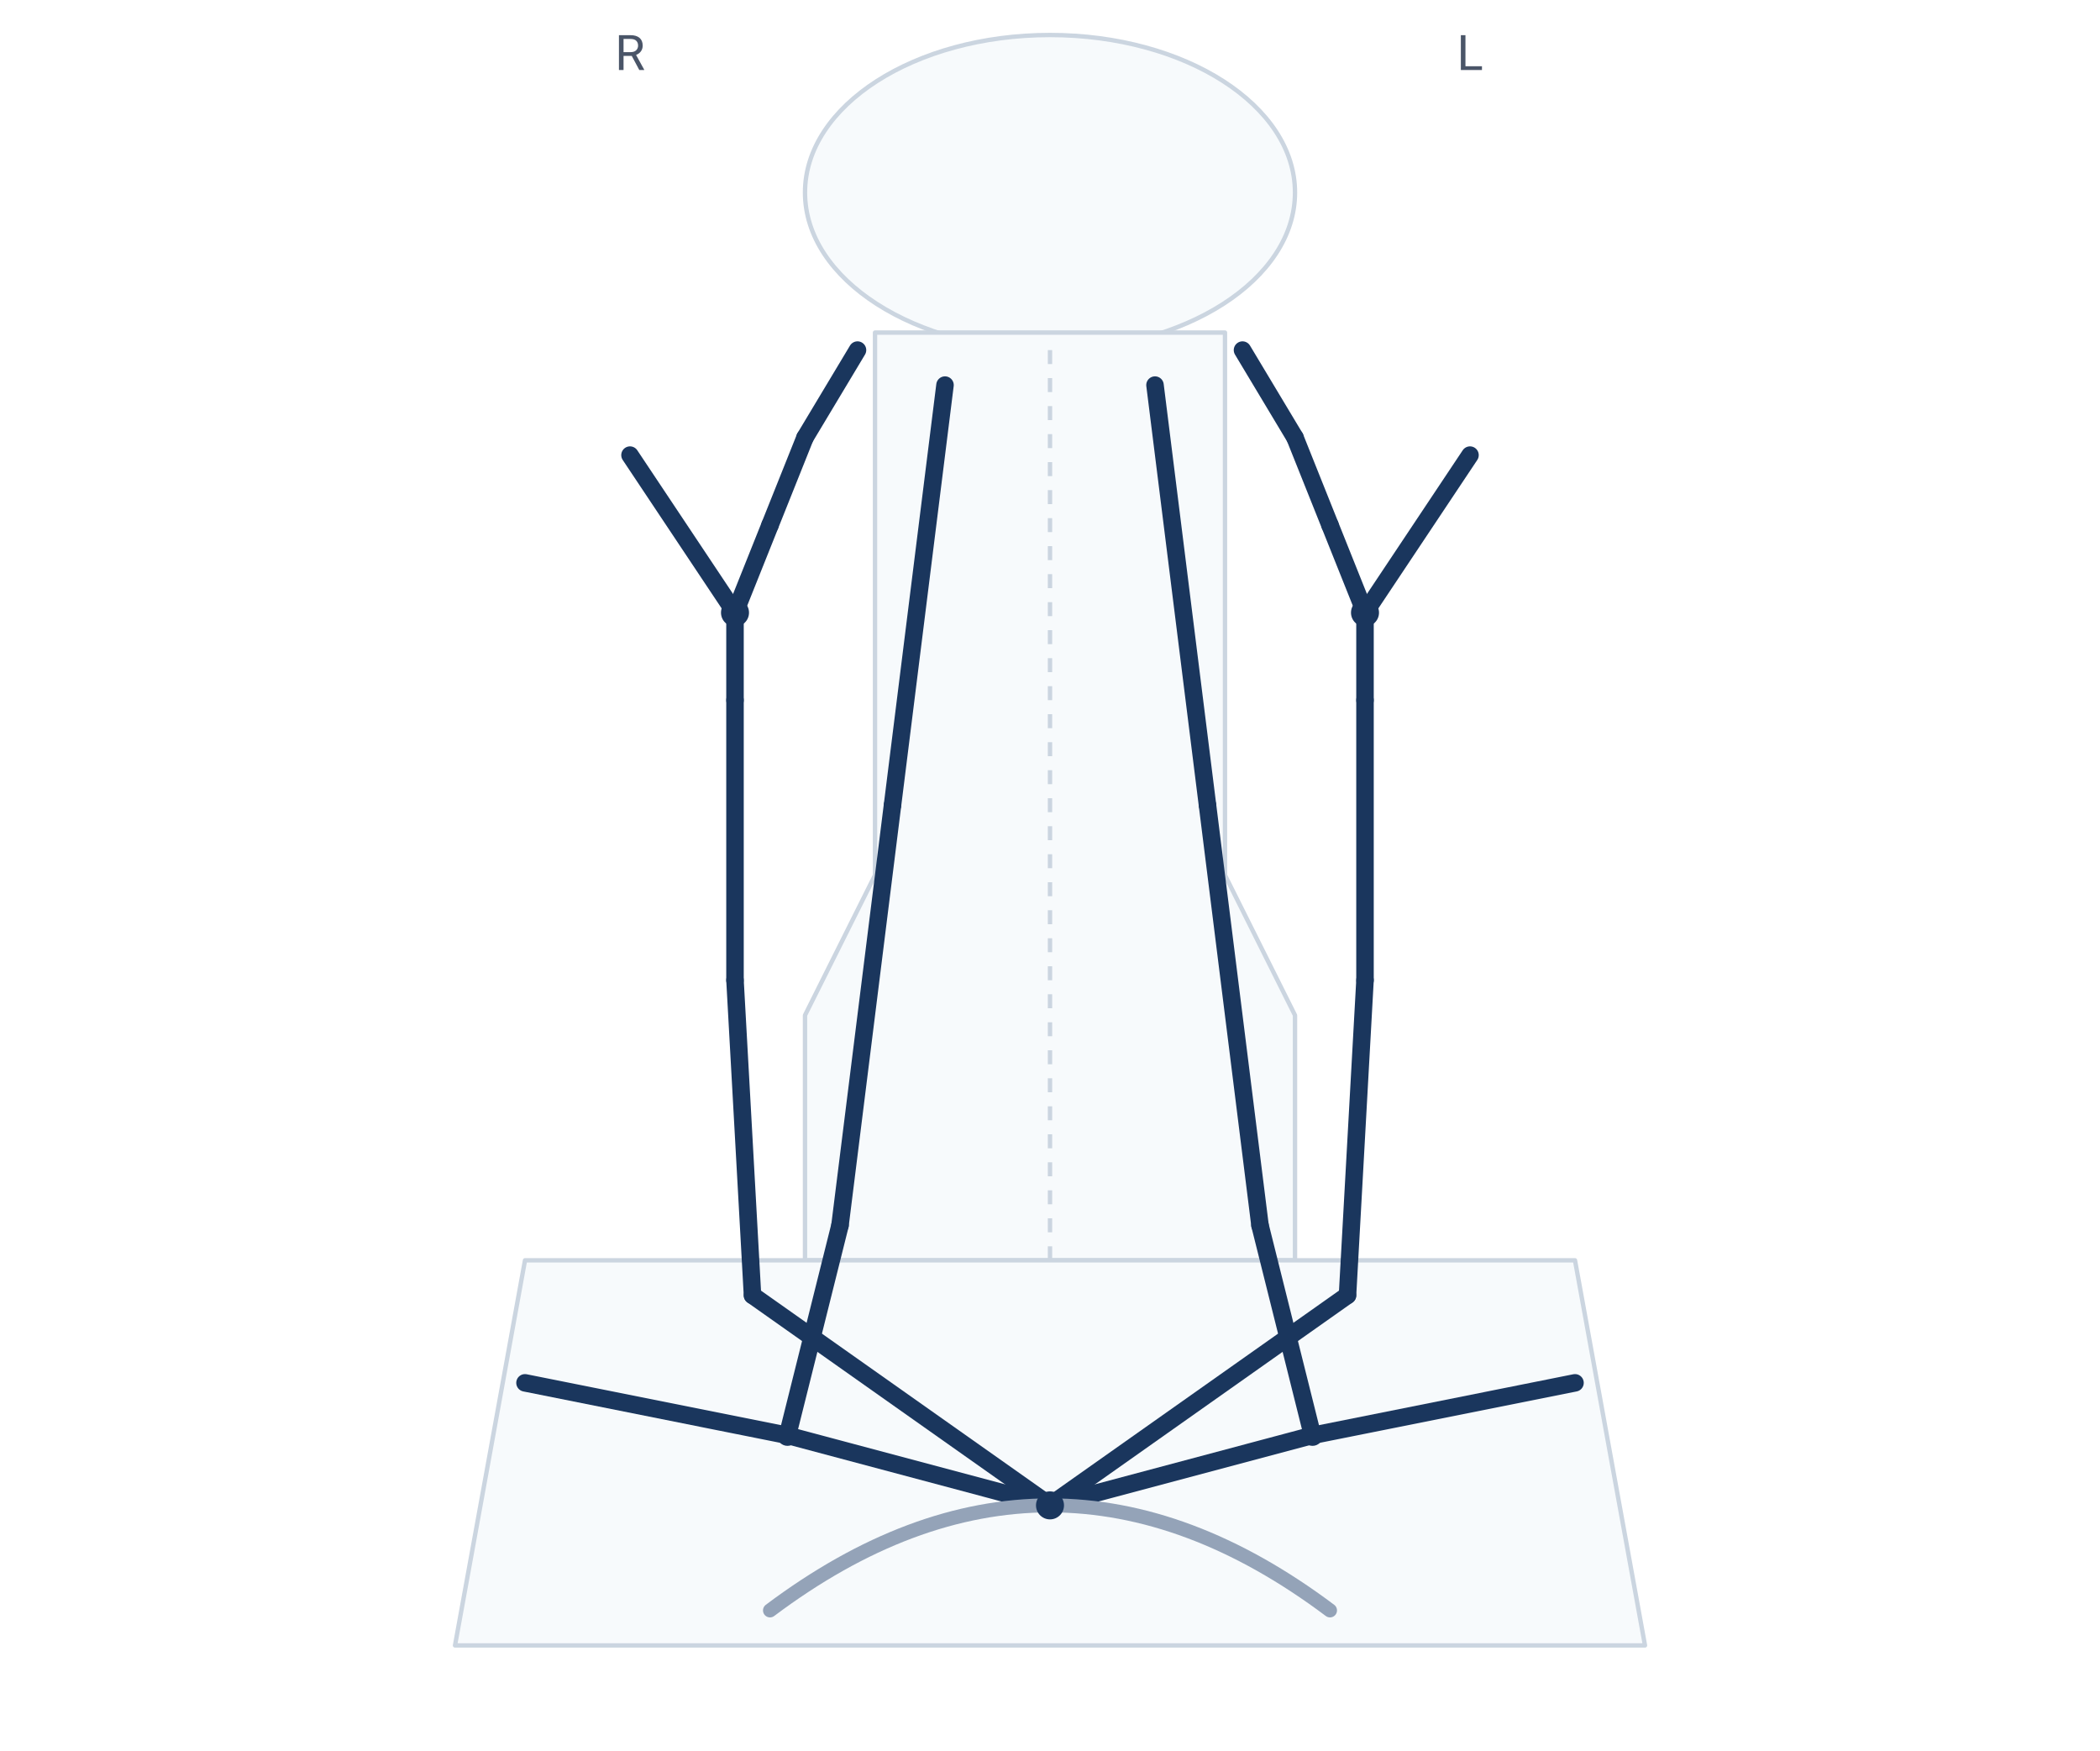
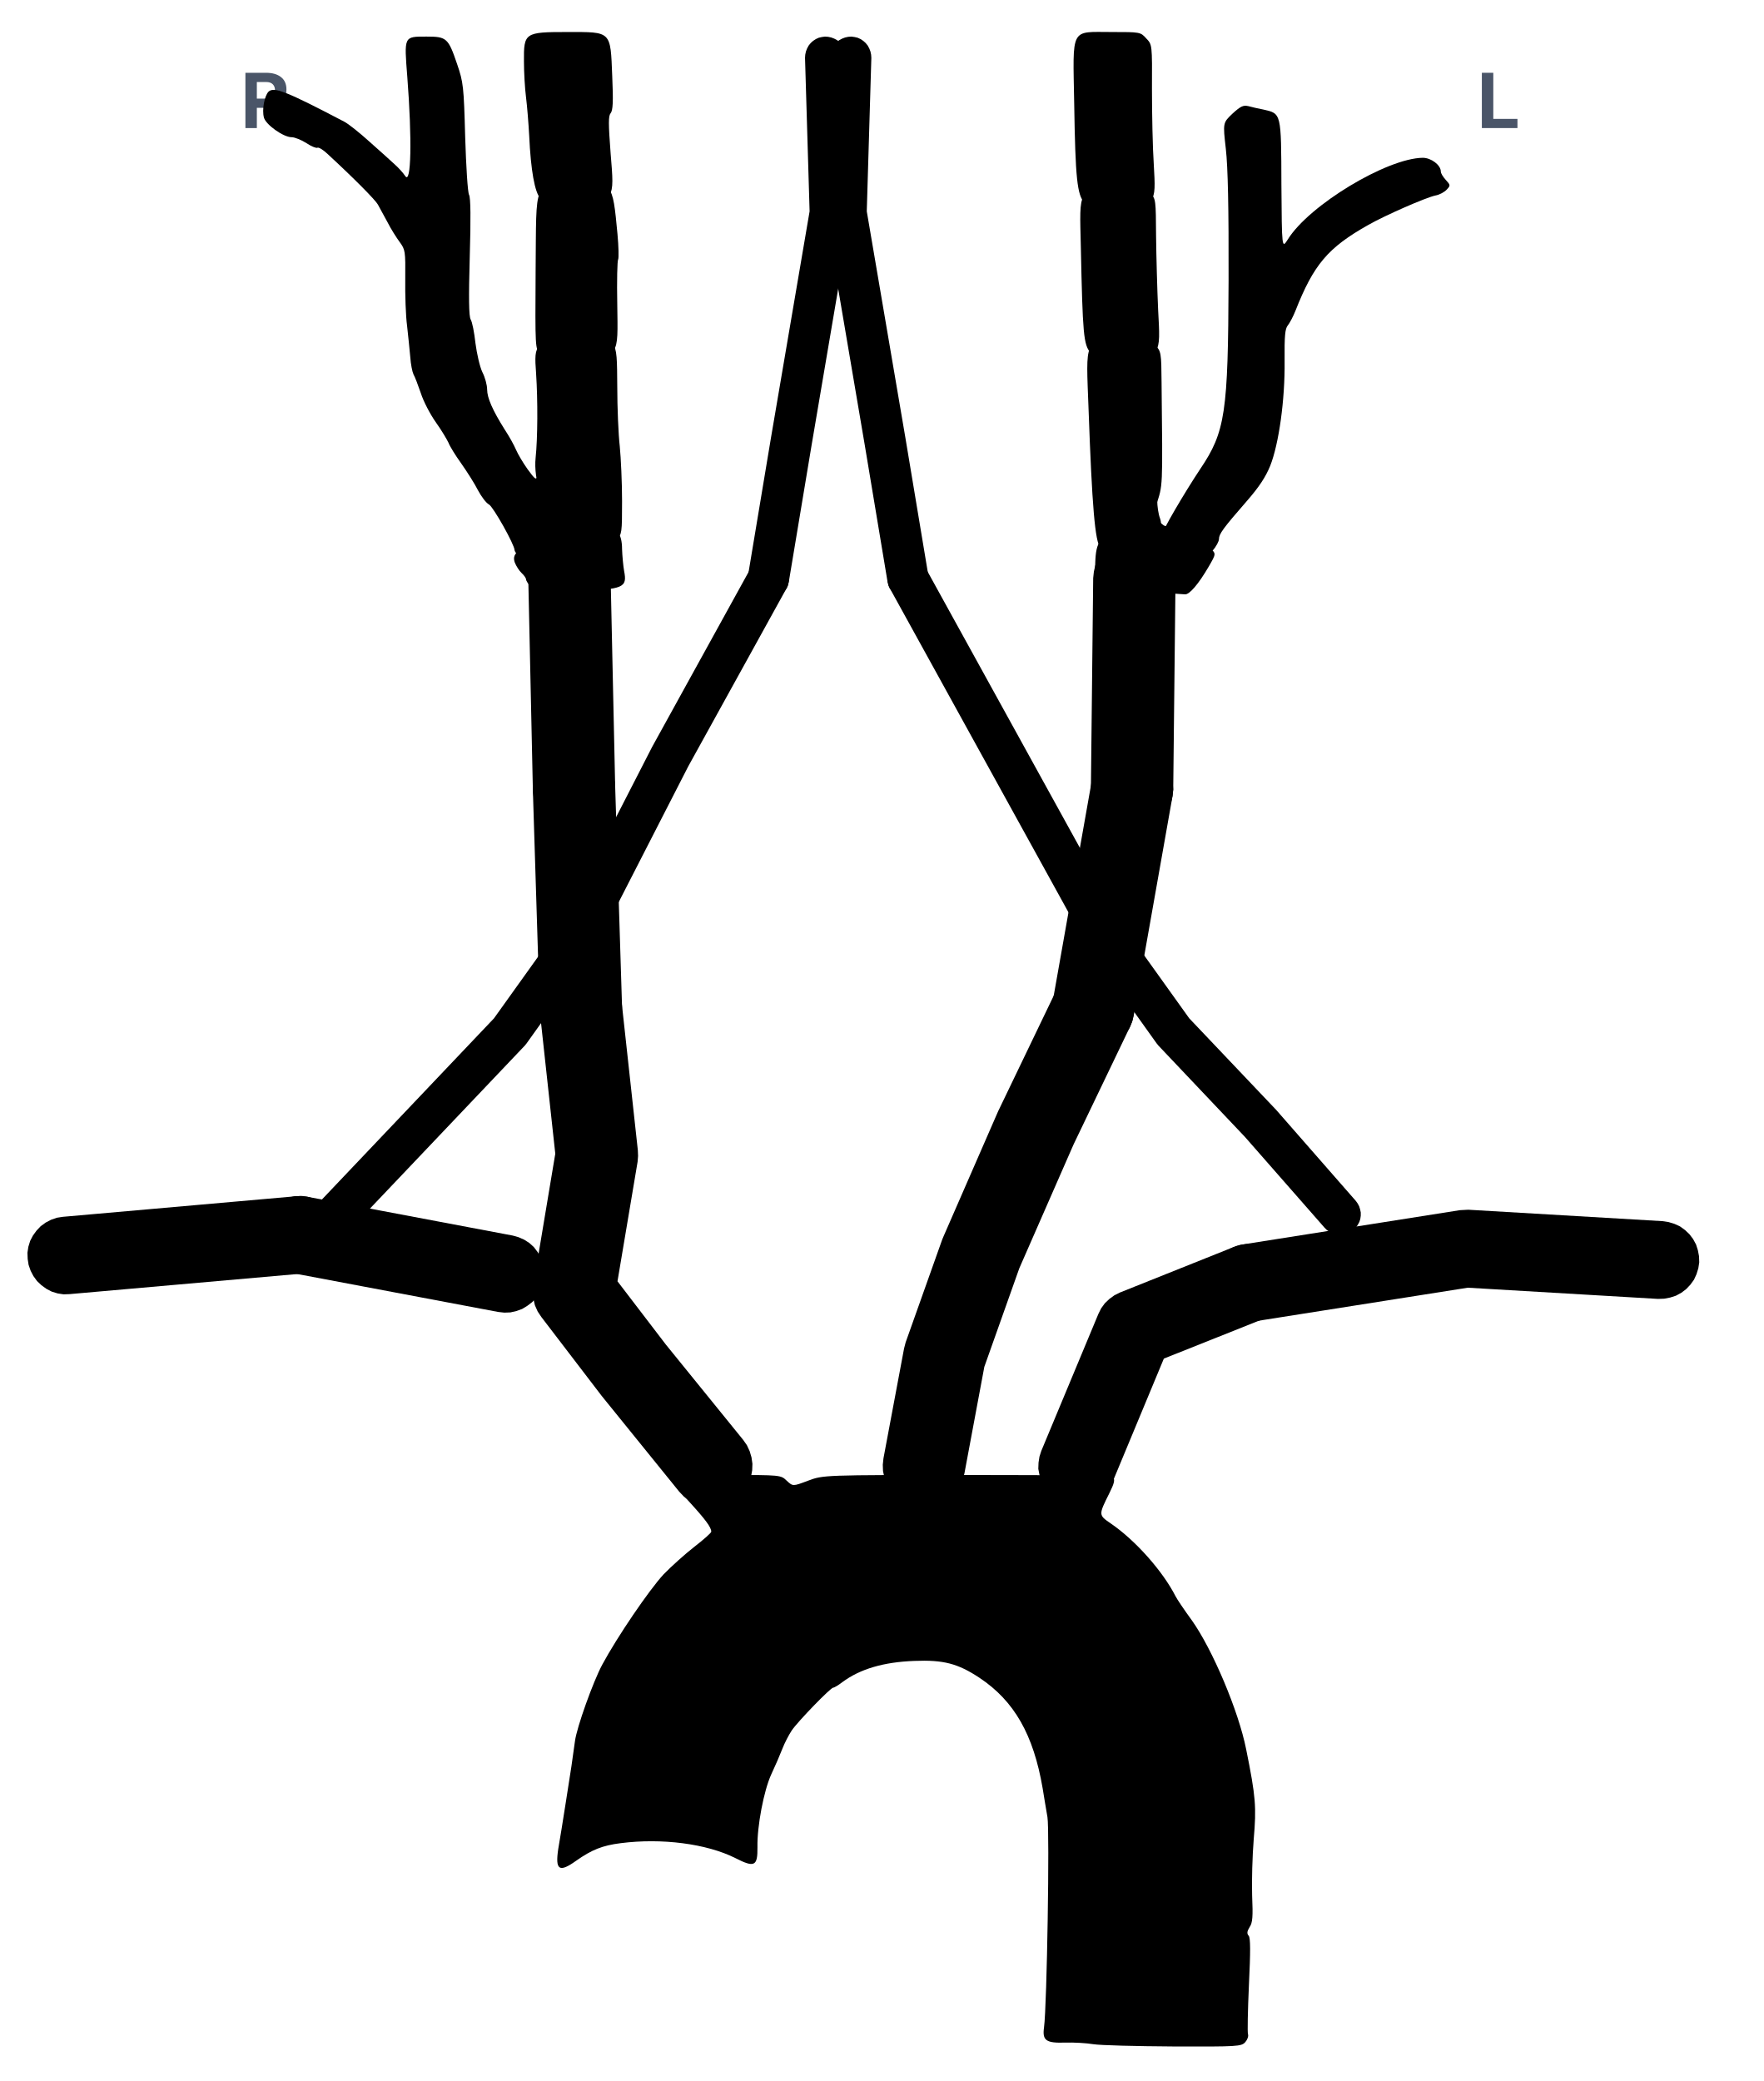
- <svg xmlns="http://www.w3.org/2000/svg" viewBox="0 0 600 500" role="img" aria-labelledby="title-neck-carotid">
-   <g id="silhouette" fill="#f7fafc" stroke="#cbd5e0" stroke-width="1.25" stroke-linejoin="round">
-     <ellipse cx="300" cy="55" rx="70" ry="45" />
-     <path d="M 250,95 L 250,250 Q 240,270 230,290 L 230,360 L 370,360 L 370,290 Q 360,270 350,250 L 350,95 Z" />
-     <path d="M 150,360 L 450,360 L 470,470 L 130,470 Z" />
+ <svg xmlns="http://www.w3.org/2000/svg" viewBox="0 0 771 910" role="img" aria-labelledby="title-neck-carotid">
+   <g id="silhouette" stroke="transparent" />
+   <g id="pelvis-hint" stroke="transparent" />
+   <g id="side-labels" font-family="system-ui, -apple-system, Segoe UI, Roboto, sans-serif" font-size="34" font-weight="600" fill="#4a5568" text-anchor="middle">
+     <text x="116" y="56">R</text>
+     <text x="655" y="56">L</text>
  </g>
-   <g id="pelvis-hint" fill="none" stroke="#cbd5e0" stroke-width="1.25" stroke-linejoin="round">
-     <path d="M 300,100 L 300,360" stroke-dasharray="4 4" />
-   </g>
-   <g id="side-labels" font-family="system-ui, -apple-system, Segoe UI, Roboto, sans-serif" font-size="14" fill="#4a5568" text-anchor="middle">
-     <text x="180" y="20">R</text>
-     <text x="420" y="20">L</text>
-   </g>
-   <g id="segments" fill="none" stroke="#1a365d" stroke-width="5" stroke-linecap="round" stroke-linejoin="round">
-     <path id="subclav-prox-right" d="M 300,430 L 225,410" data-label="Subclavian artery — proximal (right)" />
-     <path id="subclav-dist-right" d="M 225,410 L 150,395" data-label="Subclavian artery — distal (right)" />
-     <path id="vert-v1-right" d="M 225,410 L 240,350" data-label="Vertebral artery V1 (right)" />
-     <path id="vert-v2-right" d="M 240,350 L 255,230" data-label="Vertebral artery V2 (right)" />
-     <path id="vert-v3-right" d="M 255,230 L 270,110" data-label="Vertebral artery V3 (right)" />
-     <path id="cca-prox-right" d="M 300,430 L 215,370" data-label="Common carotid artery — proximal (right)" />
-     <path id="cca-mid-right" d="M 215,370 L 210,280" data-label="Common carotid artery — mid (right)" />
-     <path id="cca-dist-right" d="M 210,280 L 210,200" data-label="Common carotid artery — distal (right)" />
-     <path id="bulb-right" d="M 210,200 L 210,175" data-label="Carotid bulb (right)" />
-     <path id="ica-prox-right" d="M 210,175 L 220,150" data-label="Internal carotid artery — proximal (right)" />
-     <path id="ica-mid-right" d="M 220,150 L 230,125" data-label="Internal carotid artery — mid (right)" />
-     <path id="ica-dist-right" d="M 230,125 L 245,100" data-label="Internal carotid artery — distal (right)" />
-     <path id="eca-right" d="M 210,175 L 180,130" data-label="External carotid artery (right)" />
-     <path id="subclav-prox-left" d="M 300,430 L 375,410" data-label="Subclavian artery — proximal (left)" />
-     <path id="subclav-dist-left" d="M 375,410 L 450,395" data-label="Subclavian artery — distal (left)" />
-     <path id="vert-v1-left" d="M 375,410 L 360,350" data-label="Vertebral artery V1 (left)" />
-     <path id="vert-v2-left" d="M 360,350 L 345,230" data-label="Vertebral artery V2 (left)" />
-     <path id="vert-v3-left" d="M 345,230 L 330,110" data-label="Vertebral artery V3 (left)" />
-     <path id="cca-prox-left" d="M 300,430 L 385,370" data-label="Common carotid artery — proximal (left)" />
-     <path id="cca-mid-left" d="M 385,370 L 390,280" data-label="Common carotid artery — mid (left)" />
-     <path id="cca-dist-left" d="M 390,280 L 390,200" data-label="Common carotid artery — distal (left)" />
-     <path id="bulb-left" d="M 390,200 L 390,175" data-label="Carotid bulb (left)" />
-     <path id="ica-prox-left" d="M 390,175 L 380,150" data-label="Internal carotid artery — proximal (left)" />
-     <path id="ica-mid-left" d="M 380,150 L 370,125" data-label="Internal carotid artery — mid (left)" />
-     <path id="ica-dist-left" d="M 370,125 L 355,100" data-label="Internal carotid artery — distal (left)" />
-     <path id="eca-left" d="M 390,175 L 420,130" data-label="External carotid artery (left)" />
-   </g>
-   <g id="aortic-arch" fill="none" stroke="#94a3b8" stroke-width="4" stroke-linecap="round">
-     <path d="M 220,460 Q 300,400 380,460" />
-   </g>
-   <g id="junction-dots" fill="#1a365d" stroke="none">
-     <circle cx="300" cy="430" r="4" />
-     <circle cx="225" cy="410" r="3" />
-     <circle cx="375" cy="410" r="3" />
-     <circle cx="210" cy="175" r="4" />
-     <circle cx="390" cy="175" r="4" />
+   <g id="segments" stroke-linejoin="round" stroke-linecap="round">
+     <path id="aorta" d="M478.0,893.9 C475.0,893.4 469.5,893.1 465.9,893.2 C457.4,893.5 455.7,892.3 456.5,886.6 C457.8,877.0 459.0,800.6 458.0,794.6 C457.4,791.3 456.5,785.6 455.9,782.0 C451.9,758.6 443.5,743.8 428.3,733.7 C418.8,727.4 412.5,725.8 399.8,726.3 C386.4,726.8 376.1,729.8 368.3,735.6 C366.6,736.9 364.8,738.0 364.3,738.0 C363.2,738.0 349.0,752.6 346.2,756.7 C345.0,758.5 343.1,762.1 342.1,764.7 C341.1,767.3 338.9,772.4 337.2,776.0 C334.0,783.0 331.0,798.6 331.2,807.8 C331.3,816.1 329.9,816.8 321.5,812.5 C308.9,806.2 289.3,803.7 271.4,806.0 C263.4,807.0 258.7,808.9 251.9,813.7 C244.5,819.0 242.7,817.8 244.1,808.5 C244.7,805.2 246.2,795.8 247.5,787.5 C249.7,773.6 250.3,769.7 251.4,761.4 C252.2,755.3 259.3,735.5 263.3,728.0 C269.8,715.9 283.8,695.3 290.2,688.4 C293.5,685.0 299.5,679.6 303.6,676.4 C307.6,673.3 311.0,670.3 311.0,669.8 C311.0,667.9 308.6,664.6 301.0,656.3 C295.0,649.7 293.4,647.3 294.2,646.3 C295.0,645.3 300.7,645.0 318.3,645.0 C341.4,645.0 341.4,645.0 344.0,647.5 C346.7,650.0 346.7,650.0 353.3,647.5 C360.0,645.0 360.0,645.0 422.8,645.0 C468.6,645.0 485.9,645.3 486.7,646.1 C487.6,647.0 487.2,648.7 485.1,652.9 C480.3,662.5 480.3,662.5 485.7,666.2 C496.4,673.5 508.4,687.0 514.0,698.0 C514.7,699.4 517.9,704.1 521.1,708.5 C530.2,721.3 541.6,748.3 544.9,765.0 C549.1,785.8 549.4,790.1 548.2,804.2 C547.6,811.5 547.3,822.6 547.5,828.9 C547.9,838.2 547.7,840.8 546.4,842.7 C545.3,844.5 545.1,845.5 546.0,846.5 C546.8,847.5 546.8,853.3 546.1,868.0 C545.6,879.1 545.4,888.8 545.7,889.6 C546.0,890.4 545.4,892.0 544.5,893.0 C542.8,894.9 541.3,895.0 513.1,894.9 C496.8,894.8 481.0,894.4 478.0,893.9 Z" data-label="Aortic arch" />
+     <path id="subclav-prox-right" d="M 134.2,523.3 L 131.5,523.0 L 128.8,523.1 L 126.2,523.7 L 123.7,524.6 L 121.4,526.0 L 119.3,527.6 L 117.5,529.6 L 116.1,531.8 L 115.0,534.3 L 114.3,536.8 L 114.0,539.5 L 114.1,542.2 L 114.7,544.8 L 115.6,547.3 L 117.0,549.6 L 118.6,551.7 L 120.6,553.5 L 122.8,554.9 L 125.3,556.0 L 127.8,556.7 L 217.8,573.7 L 220.5,574.0 L 223.2,573.9 L 225.8,573.3 L 228.3,572.4 L 230.6,571.0 L 232.7,569.4 L 234.5,567.4 L 235.9,565.2 L 237.0,562.7 L 237.7,560.2 L 238.0,557.5 L 237.9,554.8 L 237.3,552.2 L 236.4,549.7 L 235.0,547.4 L 233.4,545.3 L 231.4,543.5 L 229.2,542.1 L 226.7,541.0 L 224.2,540.3 L 134.2,523.3 Z" data-label="Subclavian artery — proximal (right)" />
+     <path id="subclav-dist-right" d="M 27.5,532.1 L 24.9,532.5 L 22.3,533.4 L 20.0,534.6 L 17.8,536.2 L 16.0,538.1 L 14.4,540.3 L 13.2,542.6 L 12.4,545.2 L 12.0,547.8 L 12.1,550.5 L 12.5,553.1 L 13.4,555.7 L 14.6,558.0 L 16.2,560.2 L 18.1,562.0 L 20.3,563.6 L 22.6,564.8 L 25.2,565.6 L 27.8,566.0 L 30.5,565.9 L 132.5,556.9 L 135.1,556.5 L 137.7,555.6 L 140.0,554.4 L 142.2,552.8 L 144.0,550.9 L 145.6,548.7 L 146.8,546.4 L 147.6,543.8 L 148.0,541.2 L 147.9,538.5 L 147.5,535.9 L 146.6,533.3 L 145.4,531.0 L 143.8,528.8 L 141.9,527.0 L 139.7,525.4 L 137.4,524.2 L 134.8,523.4 L 132.2,523.0 L 129.5,523.1 L 27.5,532.1 Z" data-label="Subclavian artery — distal (right)" />
+     <path id="subclav-prox-left" d="M 508.9,594.1 L 552.3,576.8 L 554.7,575.6 L 556.9,574.1 L 558.8,572.2 L 560.4,570.1 L 561.6,567.7 L 562.5,565.2 L 562.9,562.5 L 563.0,559.9 L 562.6,557.2 L 561.8,554.7 L 560.6,552.3 L 559.1,550.1 L 557.2,548.2 L 555.1,546.6 L 552.7,545.4 L 550.2,544.5 L 547.5,544.1 L 544.9,544.0 L 542.2,544.4 L 539.7,545.2 L 489.7,565.2 L 487.3,566.4 L 485.1,568.0 L 483.1,569.9 L 481.5,572.1 L 480.3,574.5 L 455.3,634.5 L 454.5,637.0 L 454.1,639.6 L 454.0,642.3 L 454.5,644.9 L 455.3,647.5 L 456.5,649.9 L 458.1,652.0 L 459.9,653.9 L 462.1,655.5 L 464.5,656.7 L 467.0,657.5 L 469.6,657.9 L 472.3,658.0 L 474.9,657.5 L 477.5,656.7 L 479.9,655.5 L 482.0,653.9 L 483.9,652.1 L 485.5,649.9 L 486.7,647.5 L 508.9,594.1 Z" data-label="Subclavian artery — proximal (left)" />
+     <path id="subclav-dist-left" d="M 641.8,563.1 L 725.0,568.0 L 727.7,567.9 L 730.3,567.4 L 732.8,566.6 L 735.2,565.3 L 737.3,563.7 L 739.1,561.8 L 740.7,559.6 L 741.8,557.2 L 742.6,554.6 L 743.0,552.0 L 742.9,549.3 L 742.4,546.7 L 741.6,544.2 L 740.3,541.8 L 738.7,539.7 L 736.8,537.9 L 734.6,536.3 L 732.2,535.2 L 729.6,534.4 L 727.0,534.0 L 642.0,529.0 L 638.3,529.2 L 543.3,544.2 L 540.8,544.8 L 538.3,545.8 L 536.0,547.2 L 534.0,549.0 L 532.3,551.0 L 530.9,553.3 L 529.8,555.7 L 529.2,558.3 L 529.0,561.0 L 529.2,563.7 L 529.8,566.2 L 530.8,568.7 L 532.2,571.0 L 534.0,573.0 L 536.0,574.7 L 538.3,576.1 L 540.7,577.2 L 543.3,577.8 L 546.0,578.0 L 548.7,577.8 L 641.8,563.1 Z" data-label="Subclavian artery — distal (left)" />
+     <path id="vert-v1-right" d="M 216.0,445.3 L 140.5,524.8 L 139.6,525.9 L 138.9,527.1 L 138.4,528.4 L 138.1,529.8 L 138.0,531.2 L 138.1,532.6 L 138.5,534.0 L 139.1,535.3 L 139.9,536.5 L 140.8,537.5 L 141.9,538.4 L 143.1,539.1 L 144.4,539.6 L 145.8,539.9 L 147.2,540.0 L 148.6,539.9 L 150.0,539.5 L 151.3,538.9 L 152.5,538.1 L 153.5,537.2 L 229.5,457.2 L 230.3,456.2 L 260.3,414.2 L 261.1,413.0 L 261.6,411.7 L 261.9,410.3 L 262.0,408.9 L 261.9,407.5 L 261.5,406.1 L 261.0,404.8 L 260.2,403.7 L 259.3,402.6 L 258.2,401.7 L 257.0,400.9 L 255.7,400.4 L 254.3,400.1 L 252.9,400.0 L 251.5,400.1 L 250.1,400.5 L 248.8,401.0 L 247.7,401.8 L 246.6,402.7 L 245.7,403.8 L 216.0,445.3 Z" data-label="Vertebral artery V1 (right)" />
+     <path id="vert-v2-right" d="M 285.1,326.7 L 285.0,326.9 L 245.0,404.9 L 244.4,406.2 L 244.1,407.6 L 244.0,409.0 L 244.1,410.4 L 244.4,411.8 L 245.0,413.1 L 245.7,414.3 L 246.6,415.3 L 247.7,416.3 L 248.9,417.0 L 250.2,417.6 L 251.6,417.9 L 253.0,418.0 L 254.4,417.9 L 255.8,417.6 L 257.1,417.0 L 258.3,416.3 L 259.3,415.4 L 260.3,414.3 L 261.0,413.1 L 300.9,335.2 L 343.9,257.3 L 344.5,256.1 L 344.8,254.7 L 345.0,253.3 L 344.9,251.9 L 344.6,250.5 L 344.1,249.2 L 343.4,247.9 L 342.6,246.8 L 341.5,245.9 L 340.3,245.1 L 339.1,244.5 L 337.7,244.2 L 336.3,244.0 L 334.9,244.1 L 333.5,244.4 L 332.2,244.9 L 330.9,245.6 L 329.8,246.4 L 328.9,247.5 L 328.1,248.7 L 285.1,326.7 Z" data-label="Vertebral artery V2 (right)" />
+     <path id="vert-v3-right" d="M 354.0,92.4 L 337.1,191.5 L 337.1,191.5 L 327.1,251.5 L 327.0,252.9 L 327.1,254.3 L 327.4,255.7 L 327.9,257.0 L 328.7,258.2 L 329.6,259.3 L 330.7,260.2 L 331.8,261.0 L 333.1,261.5 L 334.5,261.9 L 335.9,262.0 L 337.3,261.9 L 338.7,261.6 L 340.0,261.1 L 341.2,260.3 L 342.3,259.4 L 343.2,258.3 L 344.0,257.2 L 344.5,255.9 L 344.9,254.5 L 354.9,194.5 L 371.9,94.5 L 372.0,92.7 L 370.0,24.7 L 369.8,23.3 L 369.5,22.0 L 368.9,20.7 L 368.1,19.5 L 367.2,18.5 L 366.1,17.6 L 364.8,16.9 L 363.5,16.4 L 362.1,16.1 L 360.7,16.0 L 359.3,16.2 L 358.0,16.5 L 356.7,17.1 L 355.5,17.9 L 354.5,18.8 L 353.6,19.9 L 352.9,21.2 L 352.4,22.5 L 352.1,23.9 L 352.0,25.3 L 354.0,92.4 Z" data-label="Vertebral artery V3 (right)" />
+     <path id="vert-v1-left" d="M 505.7,456.2 L 506.5,457.2 L 544.3,497.1 L 579.2,536.9 L 580.2,537.9 L 581.4,538.7 L 582.7,539.4 L 584.0,539.8 L 585.4,540.0 L 586.8,540.0 L 588.2,539.7 L 589.5,539.3 L 590.8,538.6 L 591.9,537.8 L 592.9,536.8 L 593.7,535.6 L 594.4,534.3 L 594.8,533.0 L 595.0,531.6 L 595.0,530.2 L 594.7,528.8 L 594.3,527.5 L 593.6,526.2 L 592.8,525.1 L 557.8,485.1 L 557.5,484.8 L 520.0,445.3 L 490.3,403.8 L 489.4,402.7 L 488.3,401.8 L 487.2,401.0 L 485.9,400.5 L 484.5,400.1 L 483.1,400.0 L 481.7,400.1 L 480.3,400.4 L 479.0,400.9 L 477.8,401.7 L 476.7,402.6 L 475.8,403.7 L 475.0,404.8 L 474.5,406.1 L 474.1,407.5 L 474.0,408.9 L 474.1,410.3 L 474.4,411.7 L 474.9,413.0 L 475.7,414.2 L 505.7,456.2 Z" data-label="Vertebral artery V1 (left)" />
+     <path id="vert-v2-left" d="M 475.1,413.3 L 475.9,414.5 L 476.8,415.6 L 477.9,416.4 L 479.2,417.1 L 480.5,417.6 L 481.9,417.9 L 483.3,418.0 L 484.7,417.8 L 486.1,417.5 L 487.3,416.9 L 488.5,416.1 L 489.6,415.2 L 490.4,414.1 L 491.1,412.8 L 491.6,411.5 L 491.9,410.1 L 492.0,408.7 L 491.8,407.3 L 491.5,405.9 L 490.9,404.7 L 404.9,248.7 L 404.1,247.5 L 403.2,246.4 L 402.1,245.6 L 400.8,244.9 L 399.5,244.4 L 398.1,244.1 L 396.7,244.0 L 395.3,244.2 L 393.9,244.5 L 392.7,245.1 L 391.5,245.9 L 390.4,246.8 L 389.6,247.9 L 388.9,249.2 L 388.4,250.5 L 388.1,251.9 L 388.0,253.3 L 388.2,254.7 L 388.5,256.1 L 389.1,257.3 L 475.1,413.3 Z" data-label="Vertebral artery V2 (left)" />
+     <path id="vert-v3-left" d="M 361.0,92.7 L 361.1,94.5 L 378.1,194.5 L 388.1,254.5 L 388.5,255.9 L 389.0,257.2 L 389.8,258.3 L 390.7,259.4 L 391.8,260.3 L 393.0,261.1 L 394.3,261.6 L 395.7,261.9 L 397.1,262.0 L 398.5,261.9 L 399.9,261.5 L 401.2,261.0 L 402.3,260.2 L 403.4,259.3 L 404.3,258.2 L 405.1,257.0 L 405.6,255.7 L 405.9,254.3 L 406.0,252.9 L 405.9,251.5 L 395.9,191.5 L 395.9,191.5 L 379.0,92.4 L 381.0,25.3 L 380.9,23.9 L 380.6,22.5 L 380.1,21.2 L 379.4,19.9 L 378.5,18.8 L 377.5,17.9 L 376.3,17.1 L 375.0,16.5 L 373.7,16.2 L 372.3,16.0 L 370.9,16.1 L 369.5,16.4 L 368.2,16.9 L 366.9,17.6 L 365.8,18.5 L 364.9,19.5 L 364.1,20.7 L 363.5,22.0 L 363.2,23.3 L 363.0,24.7 L 361.0,92.7 Z" data-label="Vertebral artery V3 (left)" />
+     <path id="eca-right" d="M226.7,243.2 C225.8,242.2 225.0,241.0 225.0,240.6 C225.0,238.2 215.6,221.5 213.8,220.6 C212.6,220.0 210.5,217.2 209.0,214.4 C207.6,211.6 204.3,206.4 201.7,202.7 C199.1,199.1 196.6,195.0 196.1,193.6 C195.5,192.3 193.1,188.2 190.6,184.7 C188.1,181.2 185.1,175.4 184.0,171.9 C182.8,168.4 181.4,164.7 180.8,163.7 C180.3,162.7 179.6,159.3 179.4,156.2 C179.1,153.0 178.5,146.9 178.0,142.5 C177.4,138.1 177.1,128.8 177.2,121.9 C177.3,109.8 177.2,109.2 174.8,105.9 C173.4,104.0 170.9,100.1 169.4,97.1 C167.8,94.2 165.9,90.7 165.2,89.4 C164.1,87.4 154.7,77.9 143.1,67.2 C141.3,65.5 139.3,64.3 138.8,64.6 C138.3,64.9 136.1,64.0 134.0,62.6 C131.8,61.2 128.9,60.0 127.5,60.0 C123.9,60.0 116.2,54.5 115.4,51.4 C114.5,48.0 115.6,42.0 117.4,40.1 C119.8,37.8 125.3,40.0 150.5,53.2 C152.3,54.1 157.3,58.1 161.6,62.0 C166.0,65.9 170.9,70.3 172.5,71.8 C174.2,73.3 176.3,75.6 177.2,77.0 C179.8,80.9 180.2,61.0 178.1,33.7 C176.7,15.7 176.5,16.0 186.5,16.0 C195.3,16.0 196.0,16.6 199.9,28.1 C202.6,36.0 202.8,37.8 203.4,59.9 C203.8,72.8 204.5,84.1 205.1,85.2 C205.8,86.5 205.9,95.4 205.4,112.4 C204.9,130.3 205.0,138.2 205.8,139.7 C206.5,140.8 207.4,145.5 207.9,150.1 C208.5,154.7 209.8,160.4 210.9,162.7 C212.1,165.0 213.0,168.4 213.0,170.3 C213.0,174.0 215.4,179.4 220.6,187.7 C222.6,190.7 224.8,194.7 225.6,196.6 C226.4,198.5 228.7,202.4 230.7,205.2 C234.0,209.7 234.4,210.0 235.1,208.2 C236.1,205.5 237.6,204.7 238.8,206.3 C239.9,207.7 244.6,222.1 245.3,226.5 C245.6,228.2 246.2,230.3 246.5,231.2 C247.3,233.3 243.2,237.5 236.7,241.3 C230.4,245.0 228.6,245.3 226.7,243.2 Z" data-label="External carotid artery (right)" />
+     <path id="eca-left" d="M518.0,239.3 C512.8,236.6 508.4,234.0 508.3,233.5 C508.0,232.4 517.7,215.8 524.8,205.1 C535.8,188.8 537.0,180.5 537.2,122.8 C537.3,90.7 536.9,73.0 536.0,65.1 C534.7,53.7 534.7,53.7 538.9,49.7 C542.4,46.5 543.6,45.9 545.8,46.4 C547.3,46.8 550.2,47.5 552.4,47.9 C560.3,49.7 560.2,49.2 560.3,80.8 C560.5,108.8 560.5,108.8 563.1,104.7 C572.4,89.7 606.4,69.2 622.1,69.0 C625.8,69.0 630.0,72.2 630.0,75.0 C630.0,75.8 631.0,77.4 632.2,78.7 C634.2,80.9 634.3,81.1 632.6,82.9 C631.6,84.0 629.4,85.2 627.6,85.5 C623.4,86.4 605.8,94.1 598.4,98.3 C580.6,108.3 574.4,115.7 566.4,136.0 C565.4,138.5 563.9,141.3 563.1,142.3 C561.9,143.7 561.6,146.9 561.7,157.8 C561.9,174.8 559.2,194.1 555.4,203.7 C553.4,208.6 550.6,212.9 545.1,219.2 C534.9,230.9 533.0,233.5 533.0,235.7 C533.0,236.7 531.8,239.0 530.2,240.8 C527.5,244.0 527.5,244.0 518.0,239.3 Z M494.3,234.9 C493.4,234.0 493.9,232.8 496.1,230.0 C497.8,228.0 499.0,225.9 498.8,225.4 C498.4,224.1 501.1,214.8 502.3,213.2 C504.0,211.0 506.0,213.9 506.0,218.8 C506.0,221.3 506.5,224.8 507.2,226.6 C508.5,230.3 506.9,233.6 504.3,232.5 C503.5,232.2 501.7,232.9 500.3,234.0 C497.4,236.3 495.9,236.5 494.3,234.9 Z" data-label="External carotid artery (left)" />
+     <path id="cca-prox-right" d="M 291.1,587.9 L 270.0,560.3 L 278.8,508.0 L 279.0,505.5 L 278.9,503.0 L 271.9,439.0 L 271.4,436.3 L 270.4,433.6 L 269.1,431.1 L 267.3,428.9 L 265.3,427.0 L 262.9,425.4 L 260.4,424.2 L 257.7,423.4 L 254.9,423.0 L 252.0,423.1 L 249.3,423.6 L 246.6,424.6 L 244.1,425.9 L 241.9,427.7 L 240.0,429.7 L 238.4,432.1 L 237.2,434.6 L 236.4,437.3 L 236.0,440.1 L 236.1,443.0 L 242.8,504.5 L 233.2,562.0 L 233.0,565.0 L 233.2,567.9 L 233.9,570.8 L 235.1,573.5 L 236.7,575.9 L 262.7,609.9 L 263.0,610.3 L 297.0,652.3 L 299.0,654.4 L 301.2,656.1 L 303.7,657.4 L 306.3,658.4 L 309.1,658.9 L 311.9,659.0 L 314.7,658.6 L 317.4,657.8 L 320.0,656.6 L 322.3,655.0 L 324.4,653.0 L 326.1,650.8 L 327.4,648.3 L 328.4,645.7 L 328.9,642.9 L 329.0,640.1 L 328.6,637.3 L 327.8,634.6 L 326.6,632.0 L 325.0,629.7 L 291.1,587.9 Z" data-label="Common carotid artery — proximal (right)" />
+     <path id="cca-mid-right" d="M 269.0,344.4 L 268.7,341.6 L 267.9,338.9 L 266.8,336.3 L 265.2,334.0 L 263.3,331.9 L 261.1,330.1 L 258.7,328.7 L 256.0,327.7 L 253.3,327.1 L 250.4,327.0 L 247.6,327.3 L 244.9,328.1 L 242.3,329.2 L 240.0,330.8 L 237.9,332.7 L 236.1,334.9 L 234.7,337.3 L 233.7,340.0 L 233.1,342.7 L 233.0,345.6 L 236.0,441.6 L 236.3,444.4 L 237.1,447.1 L 238.2,449.7 L 239.8,452.0 L 241.7,454.1 L 243.9,455.9 L 246.3,457.3 L 249.0,458.3 L 251.7,458.9 L 254.6,459.0 L 257.4,458.7 L 260.1,457.9 L 262.7,456.8 L 265.0,455.2 L 267.1,453.3 L 268.9,451.1 L 270.3,448.7 L 271.3,446.0 L 271.9,443.3 L 272.0,440.4 L 269.0,344.4 Z" data-label="Common carotid artery — mid (right)" />
+     <path id="cca-dist-right" d="M 267.0,252.6 L 266.7,249.8 L 266.0,247.1 L 264.9,244.5 L 263.3,242.1 L 261.4,240.0 L 259.3,238.2 L 256.8,236.8 L 254.2,235.8 L 251.4,235.2 L 248.6,235.0 L 245.8,235.3 L 243.1,236.0 L 240.5,237.1 L 238.1,238.7 L 236.0,240.6 L 234.2,242.7 L 232.8,245.2 L 231.8,247.8 L 231.2,250.6 L 231.0,253.4 L 233.0,345.4 L 233.3,348.2 L 234.0,350.9 L 235.1,353.5 L 236.7,355.9 L 238.6,358.0 L 240.7,359.8 L 243.2,361.2 L 245.8,362.2 L 248.6,362.8 L 251.4,363.0 L 254.2,362.7 L 256.9,362.0 L 259.5,360.9 L 261.9,359.3 L 264.0,357.4 L 265.8,355.3 L 267.2,352.8 L 268.2,350.2 L 268.8,347.4 L 269.0,344.6 L 267.0,252.6 Z" data-label="Common carotid artery — distal (right)" />
+     <path id="cca-prox-left" d="M 430.4,597.7 L 445.7,554.6 L 469.4,500.5 L 494.2,448.8 L 495.2,446.2 L 495.8,443.4 L 496.0,440.6 L 495.7,437.8 L 495.0,435.0 L 493.8,432.5 L 492.3,430.1 L 490.4,428.0 L 488.2,426.2 L 485.8,424.8 L 483.2,423.8 L 480.4,423.2 L 477.6,423.0 L 474.8,423.3 L 472.0,424.0 L 469.5,425.2 L 467.1,426.7 L 465.0,428.6 L 463.2,430.8 L 461.8,433.2 L 436.8,485.2 L 436.5,485.8 L 412.5,540.8 L 412.0,542.0 L 396.0,587.0 L 395.3,589.7 L 386.3,637.7 L 386.0,640.5 L 386.1,643.3 L 386.7,646.1 L 387.7,648.7 L 389.1,651.2 L 390.9,653.4 L 393.0,655.3 L 395.4,656.8 L 398.0,658.0 L 400.7,658.7 L 403.5,659.0 L 406.3,658.9 L 409.1,658.3 L 411.7,657.3 L 414.2,655.9 L 416.4,654.1 L 418.3,652.0 L 419.8,649.6 L 421.0,647.0 L 421.7,644.3 L 430.4,597.7 Z" data-label="Common carotid artery — proximal (left)" />
+     <path id="cca-mid-left" d="M 512.7,348.1 L 513.0,345.3 L 512.8,342.5 L 512.2,339.7 L 511.2,337.1 L 509.8,334.7 L 508.0,332.5 L 505.8,330.6 L 503.5,329.1 L 500.9,328.0 L 498.1,327.3 L 495.3,327.0 L 492.5,327.2 L 489.7,327.8 L 487.1,328.8 L 484.7,330.2 L 482.5,332.0 L 480.6,334.2 L 479.1,336.5 L 478.0,339.1 L 477.3,341.9 L 460.3,437.9 L 460.0,440.7 L 460.2,443.5 L 460.8,446.3 L 461.8,448.9 L 463.2,451.3 L 465.0,453.5 L 467.2,455.4 L 469.5,456.9 L 472.1,458.0 L 474.9,458.7 L 477.7,459.0 L 480.5,458.8 L 483.3,458.2 L 485.9,457.2 L 488.3,455.8 L 490.5,454.0 L 492.4,451.8 L 493.9,449.5 L 495.0,446.9 L 495.7,444.1 L 512.7,348.1 Z" data-label="Common carotid artery — mid (left)" />
+     <path id="cca-dist-left" d="M 514.0,253.2 L 513.8,250.4 L 513.2,247.6 L 512.1,245.0 L 510.7,242.6 L 508.9,240.4 L 506.7,238.6 L 504.3,237.1 L 501.7,235.9 L 499.0,235.3 L 496.2,235.0 L 493.4,235.2 L 490.6,235.8 L 488.0,236.9 L 485.6,238.3 L 483.4,240.1 L 481.6,242.3 L 480.1,244.7 L 478.9,247.3 L 478.3,250.0 L 478.0,252.8 L 477.0,344.8 L 477.2,347.6 L 477.8,350.4 L 478.9,353.0 L 480.3,355.4 L 482.1,357.6 L 484.3,359.4 L 486.7,360.9 L 489.3,362.1 L 492.0,362.7 L 494.8,363.0 L 497.6,362.8 L 500.4,362.2 L 503.0,361.1 L 505.4,359.7 L 507.6,357.9 L 509.4,355.7 L 510.9,353.3 L 512.1,350.7 L 512.7,348.0 L 513.0,345.2 L 514.0,253.2 Z" data-label="Common carotid artery — distal (left)" />
+     <path id="bulb-right" d="M232.2,256.8 C231.0,255.5 230.0,253.9 230.0,253.3 C230.0,252.8 229.1,251.5 228.1,250.6 C227.0,249.6 225.7,247.5 225.1,246.0 C223.9,242.5 225.7,240.7 234.3,236.5 C241.3,233.0 241.3,233.1 239.9,229.0 C238.8,226.1 239.0,225.6 241.4,223.2 C244.0,220.6 244.0,220.6 247.9,224.4 C251.9,228.3 256.4,229.9 264.1,230.0 C269.4,230.0 272.0,233.2 272.0,240.1 C272.1,243.1 272.5,247.4 272.9,249.7 C274.3,257.0 272.8,257.7 252.0,258.5 C234.5,259.2 234.5,259.2 232.2,256.8 Z" data-label="Carotid bulb (right)" />
+     <path id="bulb-left" d="M499.5,258.8 C478.4,257.7 478.4,257.8 478.9,246.2 C479.2,236.6 481.0,234.4 490.4,231.6 C495.7,230.0 496.7,229.3 495.8,228.2 C494.9,227.2 495.3,226.2 497.7,223.9 C500.7,220.8 500.7,220.8 504.5,225.4 C506.5,227.9 508.8,230.0 509.5,230.0 C511.8,230.0 526.4,237.3 529.1,239.7 C531.8,242.1 531.8,242.1 528.5,247.8 C524.0,255.5 520.1,260.0 518.2,259.9 C517.2,259.8 508.9,259.3 499.5,258.8 Z" data-label="Carotid bulb (left)" />
+     <path id="ica-prox-right" d="M254.2,236.8 C249.6,236.0 248.4,235.2 244.2,230.4 C237.4,222.5 233.2,209.7 234.2,200.2 C235.1,191.7 235.2,175.2 234.4,163.2 C233.4,149.8 233.9,149.4 251.6,148.5 C270.4,147.5 269.7,146.6 269.9,169.0 C269.9,178.2 270.4,190.0 271.0,195.2 C271.5,200.3 272.0,211.1 272.0,219.1 C272.0,233.0 271.9,233.7 269.7,235.8 C267.1,238.2 263.3,238.5 254.2,236.8 Z" data-label="Internal carotid artery — proximal (right)" />
+     <path id="ica-mid-right" d="M236.2,154.8 C234.0,152.4 234.0,152.4 234.2,118.6 C234.6,77.7 232.9,81.4 251.0,80.4 C268.0,79.5 267.8,79.3 270.0,102.4 C270.5,107.8 270.6,112.8 270.3,113.4 C269.9,113.9 269.7,122.8 269.9,133.0 C270.2,156.7 271.2,155.5 252.0,156.5 C238.6,157.2 238.5,157.2 236.2,154.8 Z" data-label="Internal carotid artery — mid (right)" />
+     <path id="ica-dist-right" d="M236.3,86.8 C233.8,84.1 232.1,74.5 231.4,59.5 C231.1,54.0 230.5,46.4 230.0,42.5 C229.5,38.6 229.1,31.6 229.1,26.9 C229.0,14.3 229.4,14.0 248.1,14.0 C267.5,14.0 266.9,13.4 267.7,33.3 C268.2,44.5 268.0,48.3 267.0,49.5 C266.0,50.7 266.0,54.0 267.0,67.1 C268.7,88.0 269.1,87.5 251.0,88.5 C238.8,89.1 238.4,89.1 236.3,86.8 Z" data-label="Internal carotid artery — distal (right)" />
+     <path id="ica-prox-left" d="M481.2,239.6 C478.8,237.1 477.5,221.1 476.0,179.5 C474.8,147.3 473.8,149.6 490.8,148.5 C502.4,147.8 502.4,147.8 505.1,150.8 C507.7,153.7 507.8,154.2 507.9,167.2 C508.4,214.6 508.5,211.8 505.5,221.0 C501.7,232.6 496.5,238.1 486.8,240.8 C483.6,241.7 482.9,241.5 481.2,239.6 Z" data-label="Internal carotid artery — proximal (left)" />
+     <path id="ica-mid-left" d="M476.8,154.2 C473.8,150.7 473.4,146.3 472.6,107.9 C472.0,82.0 471.1,83.5 488.5,82.5 C500.5,81.8 500.5,81.8 503.0,84.4 C505.4,87.0 505.4,87.5 505.5,103.3 C505.6,112.2 506.0,126.7 506.4,135.5 C507.5,156.0 507.8,155.5 490.9,156.5 C479.4,157.2 479.4,157.2 476.8,154.2 Z" data-label="Internal carotid artery — mid (left)" />
+     <path id="ica-dist-left" d="M474.2,88.7 C471.0,85.3 470.2,78.0 469.7,45.3 C469.1,11.5 467.8,14.0 486.1,14.0 C498.5,14.0 498.7,14.0 501.2,16.8 C503.8,19.5 503.8,19.5 503.7,39.0 C503.7,49.7 504.0,64.6 504.5,72.0 C505.5,89.7 505.6,89.5 488.5,90.5 C476.6,91.2 476.5,91.2 474.2,88.7 Z" data-label="Internal carotid artery — distal (left)" />
  </g>
</svg>
